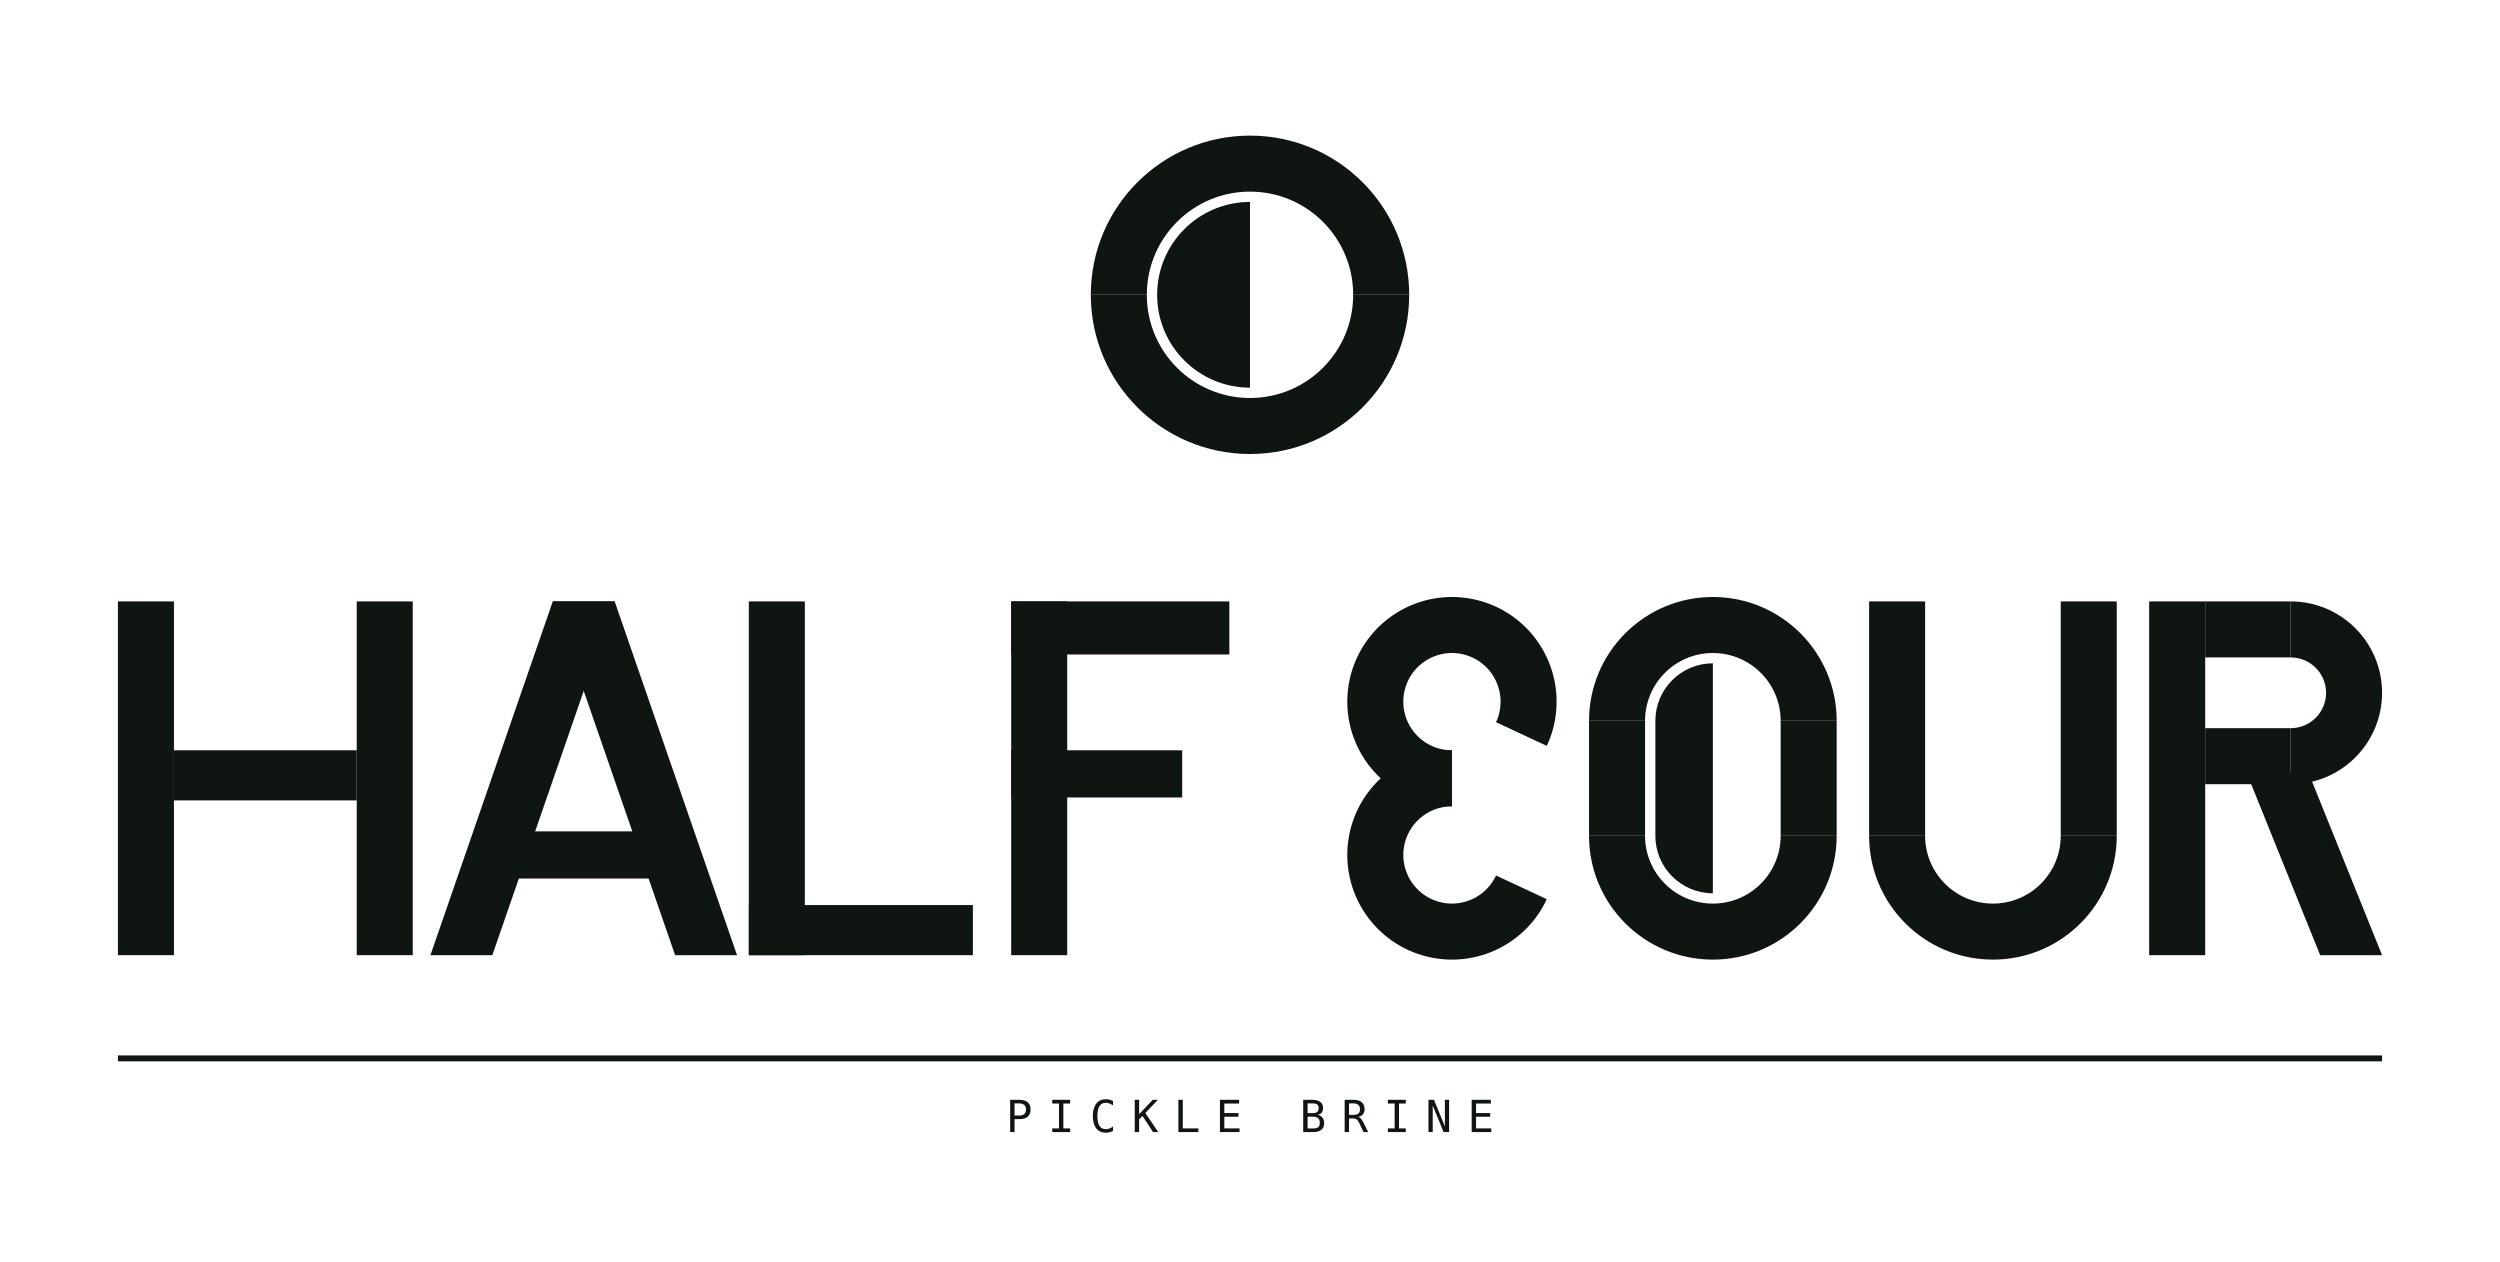
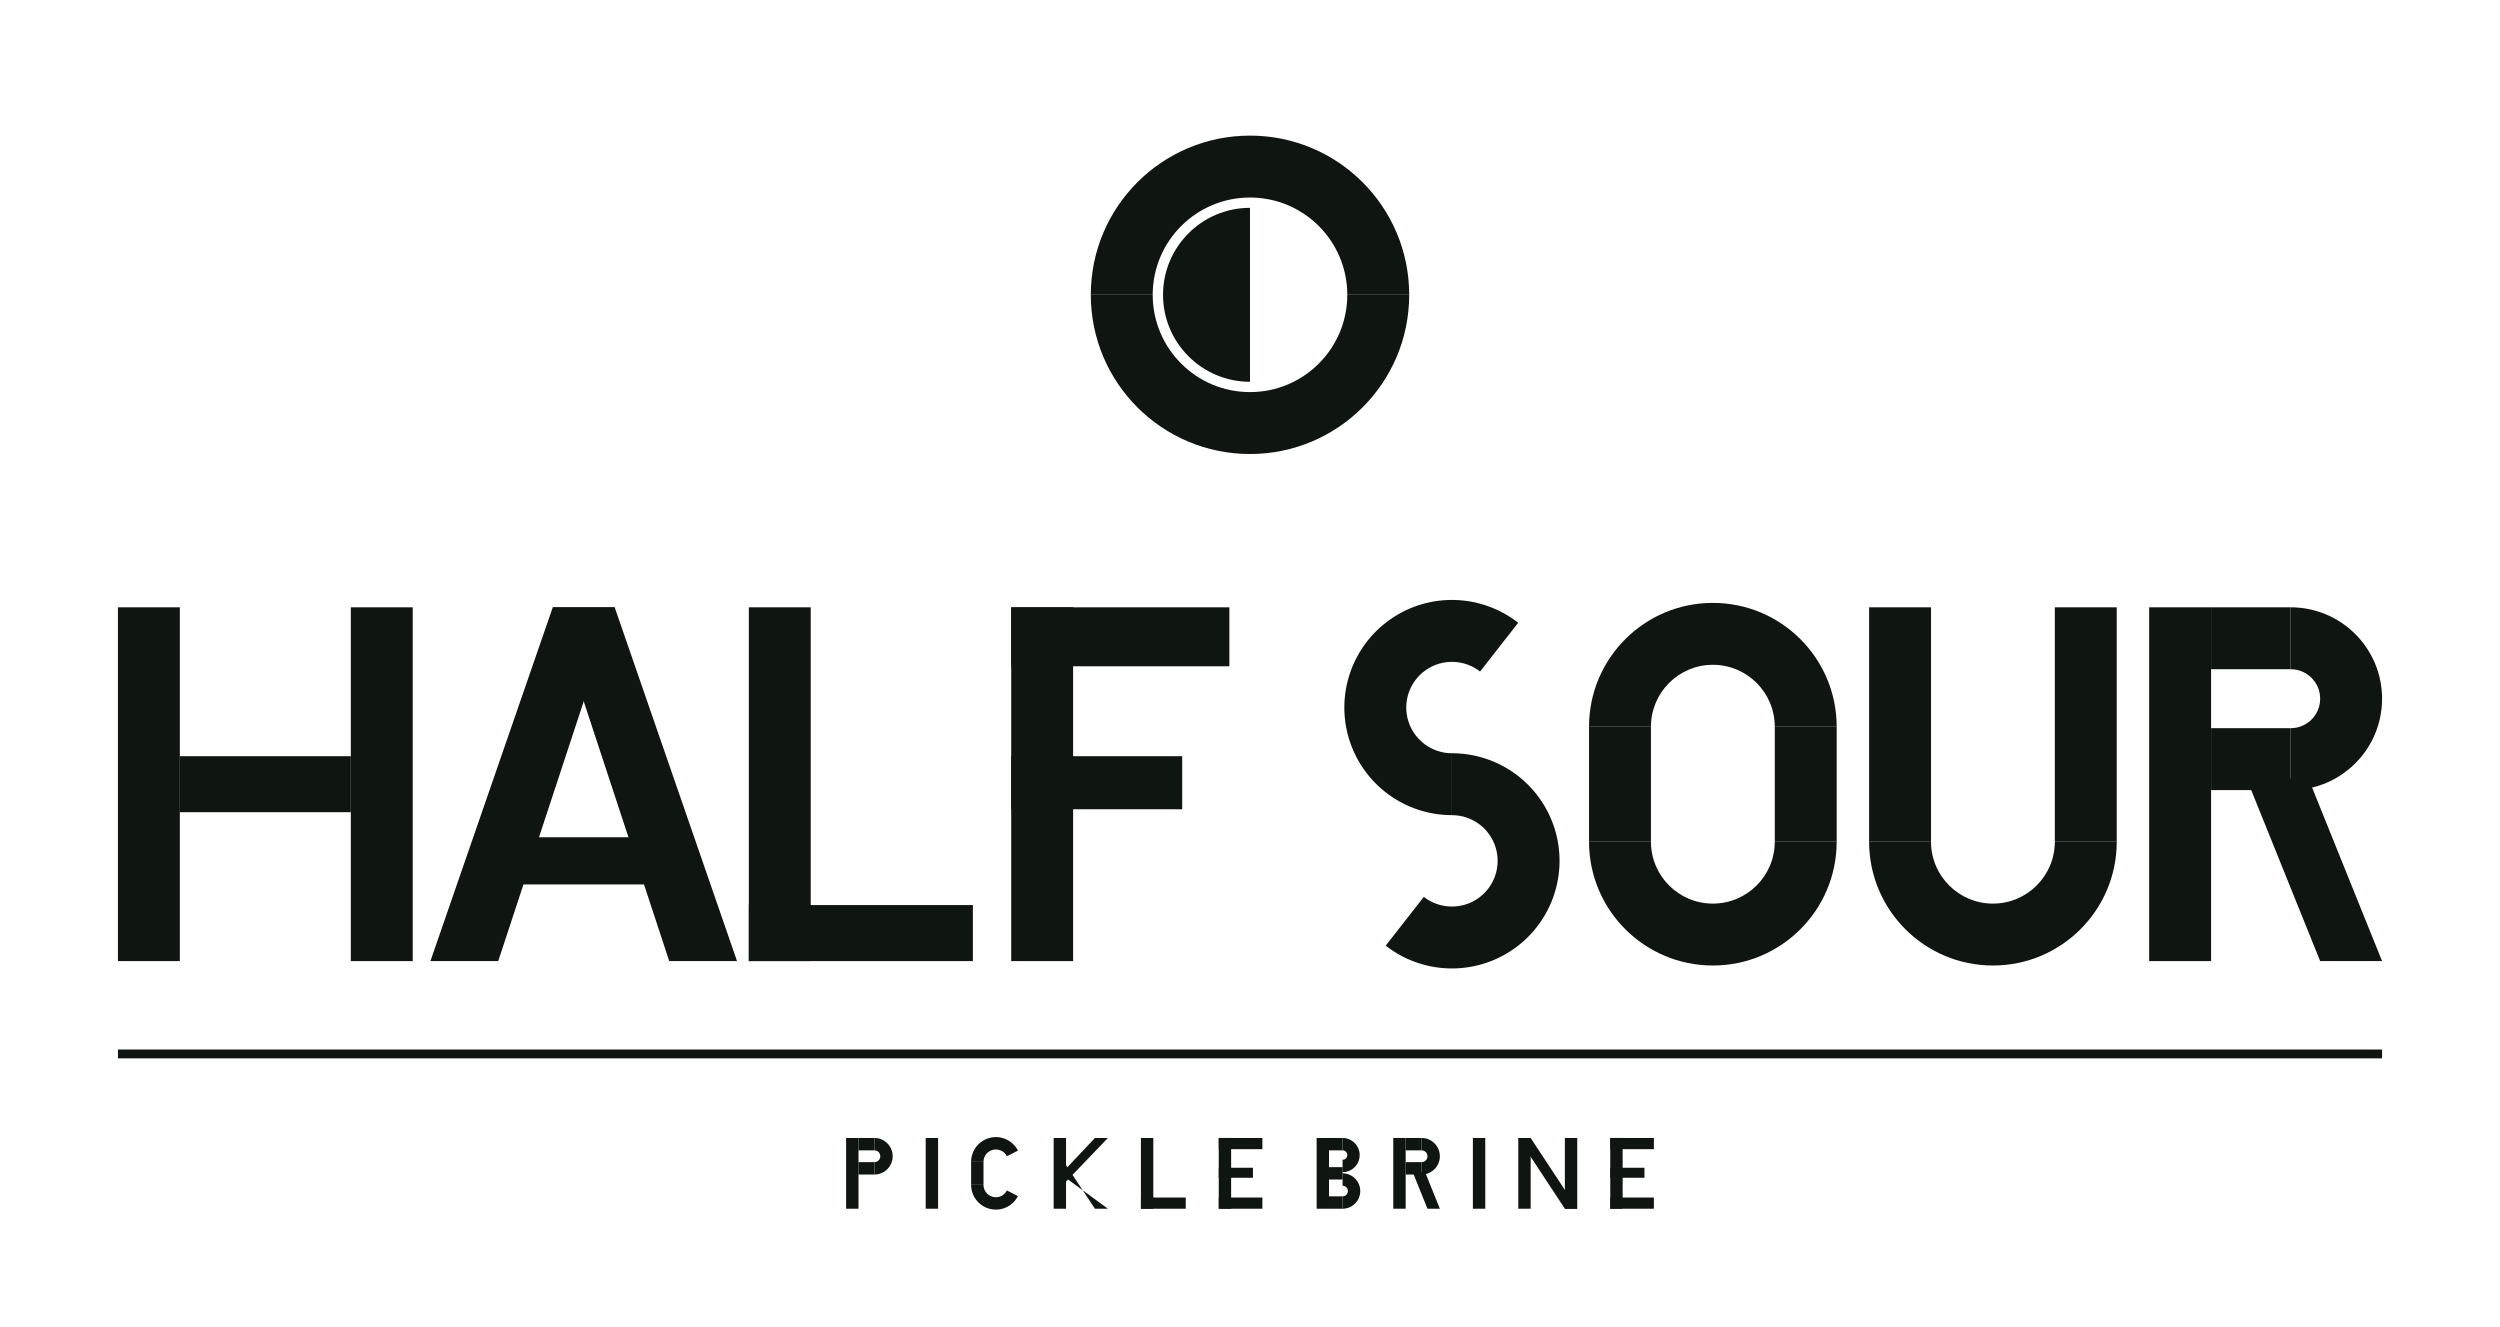
- <svg xmlns="http://www.w3.org/2000/svg" viewBox="0 0 848 428" width="848" height="428" role="img" aria-label="HALF SOUR">
+ <svg xmlns="http://www.w3.org/2000/svg" viewBox="0 0 848 450" width="848" height="450" role="img" aria-label="HALF SOUR — Pickle Brine">
  <g fill="#0F1511">
    <g transform="translate(364 40)">
-       <path d="M114 60 A54 54 0 0 1 60 114 A54 54 0 0 1 6 60 L25 60 A35 35 0 0 0 60 95 A35 35 0 0 0 95 60 Z" />
-       <path d="M6 60 A54 54 0 0 1 60 6 A54 54 0 0 1 114 60 L95 60 A35 35 0 0 0 60 25 A35 35 0 0 0 25 60 Z" />
-       <path d="M60 28.5 A31.5 31.5 0 0 0 28.5 60 A31.5 31.5 0 0 0 60 91.5 Z" />
+       <path d="M114 60 A54 54 0 0 1 60 114 A54 54 0 0 1 6 60 L27 60 A33 33 0 0 0 60 93 A33 33 0 0 0 93 60 Z" />
+       <path d="M6 60 A54 54 0 0 1 60 6 A54 54 0 0 1 114 60 L93 60 A33 33 0 0 0 60 27 A33 33 0 0 0 27 60 Z" />
+       <path d="M60 30.5 A29.5 29.5 0 0 0 30.5 60 A29.5 29.5 0 0 0 60 89.5 Z" />
    </g>
-     <g transform="translate(40 204)">
+     <g transform="translate(40 206)">
      <g transform="translate(0 0)" data-g="H">
-         <path d="M0 0 H19 V120 H0 Z" />
-         <path d="M81 0 H100 V120 H81 Z" />
-         <path d="M19 50.5 H81 V67.5 H19 Z" />
+         <path d="M0 0 H21 V120 H0 Z" />
+         <path d="M79 0 H100 V120 H79 Z" />
+         <path d="M21 50.5 H79 V69.5 H21 Z" />
      </g>
      <g transform="translate(106 0)" data-g="A">
-         <path d="M41.5 0 L62.5 0 L21 120 L0 120 Z" />
-         <path d="M41.5 0 L62.5 0 L104 120 L83 120 Z" />
+         <path d="M41.5 0 L62.5 0 L23 120 L0 120 Z" />
+         <path d="M41.5 0 L62.5 0 L104 120 L81 120 Z" />
        <path d="M24 78 H80 V94 H24 Z" />
      </g>
      <g transform="translate(214 0)" data-g="L">
-         <path d="M0 0 H19 V120 H0 Z" />
-         <path d="M0 103 H76 V120 H0 Z" />
+         <path d="M0 0 H21 V120 H0 Z" />
+         <path d="M0 101 H76 V120 H0 Z" />
      </g>
      <g transform="translate(303 0)" data-g="F">
-         <path d="M0 0 H19 V120 H0 Z" />
-         <path d="M0 0 H74 V18 H0 Z" />
-         <path d="M0 50.5 H58 V66.5 H0 Z" />
+         <path d="M0 0 H21 V120 H0 Z" />
+         <path d="M0 0 H74 V20 H0 Z" />
+         <path d="M0 50.5 H58 V68.5 H0 Z" />
      </g>
      <g transform="translate(417 0)" data-g="S">
-         <path d="M67.674 49.003 A35.5 35.5 0 0 0 58.907 7.31 A35.5 35.5 0 0 0 16.426 4.06 A35.5 35.5 0 0 0 1.418 43.934 A35.5 35.5 0 0 0 35.5 69.5 L35.5 50.5 A16.5 16.5 0 0 1 19.659 38.617 A16.5 16.5 0 0 1 26.635 20.084 A16.5 16.5 0 0 1 46.379 21.595 A16.5 16.5 0 0 1 50.454 40.973 Z" />
-         <path d="M35.5 50.5 A35.5 35.5 0 0 0 0.375 80.855 A35.5 35.5 0 0 0 25.318 120.009 A35.5 35.5 0 0 0 67.674 101.003 L50.454 92.973 A16.5 16.5 0 0 1 30.768 101.807 A16.5 16.5 0 0 1 19.174 83.609 A16.5 16.5 0 0 1 35.5 69.5 Z" />
+         <path d="M57.972 5.238 A36.5 36.5 0 0 0 14.739 3.98 A36.5 36.5 0 0 0 0.658 44.874 A36.5 36.5 0 0 0 35.5 70.5 L35.5 49.5 A15.5 15.5 0 0 1 20.704 38.618 A15.5 15.5 0 0 1 26.684 21.252 A15.5 15.5 0 0 1 45.043 21.786 Z" />
+         <path d="M35.5 49.5 A36.5 36.5 0 0 1 70.342 75.126 A36.5 36.5 0 0 1 56.261 116.02 A36.5 36.5 0 0 1 13.028 114.762 L25.957 98.214 A15.5 15.5 0 0 0 44.316 98.748 A15.5 15.5 0 0 0 50.296 81.382 A15.5 15.5 0 0 0 35.5 70.5 Z" />
      </g>
      <g transform="translate(499 0)" data-g="O">
-         <path d="M0 40.5 A42 42 0 0 1 42 -1.5 A42 42 0 0 1 84 40.5 L65 40.5 A23 23 0 0 0 42 17.5 A23 23 0 0 0 19 40.5 Z" />
-         <path d="M84 79.5 A42 42 0 0 1 42 121.5 A42 42 0 0 1 0 79.5 L19 79.5 A23 23 0 0 0 42 102.5 A23 23 0 0 0 65 79.5 Z" />
-         <path d="M0 40.5 H19 V79.5 H0 Z" />
-         <path d="M65 40.5 H84 V79.5 H65 Z" />
-         <path d="M42 21 A19.5 19.5 0 0 0 22.5 40.5 L22.5 79.5 A19.5 19.5 0 0 0 42 99 Z" />
+         <path d="M0 40.5 A42 42 0 0 1 42 -1.5 A42 42 0 0 1 84 40.5 L63 40.5 A21 21 0 0 0 42 19.5 A21 21 0 0 0 21 40.5 Z" />
+         <path d="M84 79.5 A42 42 0 0 1 42 121.5 A42 42 0 0 1 0 79.5 L21 79.5 A21 21 0 0 0 42 100.5 A21 21 0 0 0 63 79.5 Z" />
+         <path d="M0 40.5 H21 V79.5 H0 Z" />
+         <path d="M63 40.5 H84 V79.5 H63 Z" />
      </g>
      <g transform="translate(594 0)" data-g="U">
-         <path d="M0 0 H19 V79.5 H0 Z" />
-         <path d="M65 0 H84 V79.5 H65 Z" />
-         <path d="M84 79.5 A42 42 0 0 1 42 121.5 A42 42 0 0 1 0 79.5 L19 79.5 A23 23 0 0 0 42 102.5 A23 23 0 0 0 65 79.5 Z" />
+         <path d="M0 0 H21 V79.5 H0 Z" />
+         <path d="M63 0 H84 V79.5 H63 Z" />
+         <path d="M84 79.5 A42 42 0 0 1 42 121.5 A42 42 0 0 1 0 79.5 L21 79.5 A21 21 0 0 0 42 100.5 A21 21 0 0 0 63 79.5 Z" />
      </g>
      <g transform="translate(689 0)" data-g="R">
-         <path d="M0 0 H19 V120 H0 Z" />
-         <path d="M19 0 H48 V19 H19 Z" />
-         <path d="M19 43 H48 V62 H19 Z" />
-         <path d="M48 0 A31 31 0 0 1 79 31 A31 31 0 0 1 48 62 L48 43 A12 12 0 0 0 60 31 A12 12 0 0 0 48 19 Z" />
+         <path d="M0 0 H21 V120 H0 Z" />
+         <path d="M21 0 H48 V21 H21 Z" />
+         <path d="M21 41 H48 V62 H21 Z" />
+         <path d="M48 0 A31 31 0 0 1 79 31 A31 31 0 0 1 48 62 L48 41 A10 10 0 0 0 58 31 A10 10 0 0 0 48 21 Z" />
        <path d="M33 58 L54 58 L79 120 L58 120 Z" />
      </g>
    </g>
+     <path d="M40 356 H808 V359 H40 Z" />
+     <g transform="translate(287 386) scale(0.2)">
+       <g transform="translate(0 0)" data-g="P">
+         <path d="M0 0 H21 V120 H0 Z" />
+         <path d="M21 0 H48 V21 H21 Z" />
+         <path d="M21 41 H48 V62 H21 Z" />
+         <path d="M48 0 A31 31 0 0 1 79 31 A31 31 0 0 1 48 62 L48 41 A10 10 0 0 0 58 31 A10 10 0 0 0 48 21 Z" />
+       </g>
+       <g transform="translate(135 0)" data-g="I">
+         <path d="M0 0 H21 V120 H0 Z" />
+       </g>
+       <g transform="translate(212 0)" data-g="C">
+         <path d="M0 40.5 H21 V79.5 H0 Z" />
+         <path d="M0 40.5 A42 42 0 0 1 32.195 -0.34 A42 42 0 0 1 79.422 21.432 L60.711 30.966 A21 21 0 0 0 37.098 20.08 A21 21 0 0 0 21 40.5 Z" />
+         <path d="M79.422 98.568 A42 42 0 0 1 32.195 120.34 A42 42 0 0 1 0 79.5 L21 79.5 A21 21 0 0 0 37.098 99.92 A21 21 0 0 0 60.711 89.034 Z" />
+       </g>
+       <g transform="translate(352 0)" data-g="K">
+         <path d="M0 0 H21 V120 H0 Z" />
+         <path d="M70 0 L92 0 L21 74 L21 52 Z" />
+         <path d="M21 46 L21 68 L92 120 L70 120 Z" />
+       </g>
+       <g transform="translate(500 0)" data-g="L">
+         <path d="M0 0 H21 V120 H0 Z" />
+         <path d="M0 101 H76 V120 H0 Z" />
+       </g>
+       <g transform="translate(632 0)" data-g="E">
+         <path d="M0 0 H21 V120 H0 Z" />
+         <path d="M0 0 H74 V19 H0 Z" />
+         <path d="M0 50.5 H58 V67.5 H0 Z" />
+         <path d="M0 101 H74 V120 H0 Z" />
+       </g>
+       <g transform="translate(798 0)" data-g="B">
+         <path d="M0 0 H21 V120 H0 Z" />
+         <path d="M21 0 H44 V21 H21 Z" />
+         <path d="M44 0 A29 29 0 0 1 73 29 A29 29 0 0 1 44 58 L44 37 A8 8 0 0 0 52 29 A8 8 0 0 0 44 21 Z" />
+         <path d="M21 49.5 H44 V70.5 H21 Z" />
+         <path d="M44 60 A30 30 0 0 1 74 90 A30 30 0 0 1 44 120 L44 99 A9 9 0 0 0 53 90 A9 9 0 0 0 44 81 Z" />
+         <path d="M21 99 H44 V120 H21 Z" />
+       </g>
+       <g transform="translate(928 0)" data-g="R">
+         <path d="M0 0 H21 V120 H0 Z" />
+         <path d="M21 0 H48 V21 H21 Z" />
+         <path d="M21 41 H48 V62 H21 Z" />
+         <path d="M48 0 A31 31 0 0 1 79 31 A31 31 0 0 1 48 62 L48 41 A10 10 0 0 0 58 31 A10 10 0 0 0 48 21 Z" />
+         <path d="M33 58 L54 58 L79 120 L58 120 Z" />
+       </g>
+       <g transform="translate(1063 0)" data-g="I">
+         <path d="M0 0 H21 V120 H0 Z" />
+       </g>
+       <g transform="translate(1140 0)" data-g="N">
+         <path d="M0 0 H21 V120 H0 Z" />
+         <path d="M79 0 H100 V120 H79 Z" />
+         <path d="M0 0 L21 0 L100 120 L79 120 Z" />
+       </g>
+       <g transform="translate(1296 0)" data-g="E">
+         <path d="M0 0 H21 V120 H0 Z" />
+         <path d="M0 0 H74 V19 H0 Z" />
+         <path d="M0 50.5 H58 V67.5 H0 Z" />
+         <path d="M0 101 H74 V120 H0 Z" />
+       </g>
+     </g>
  </g>
-   <rect x="40" y="358" width="768" height="2" fill="#0F1511" />
-   <text x="424" y="384" font-family="ui-monospace,SFMono-Regular,Menlo,monospace" font-size="15" letter-spacing="5.2" fill="#0F1511" text-anchor="middle">PICKLE BRINE</text>
</svg>
